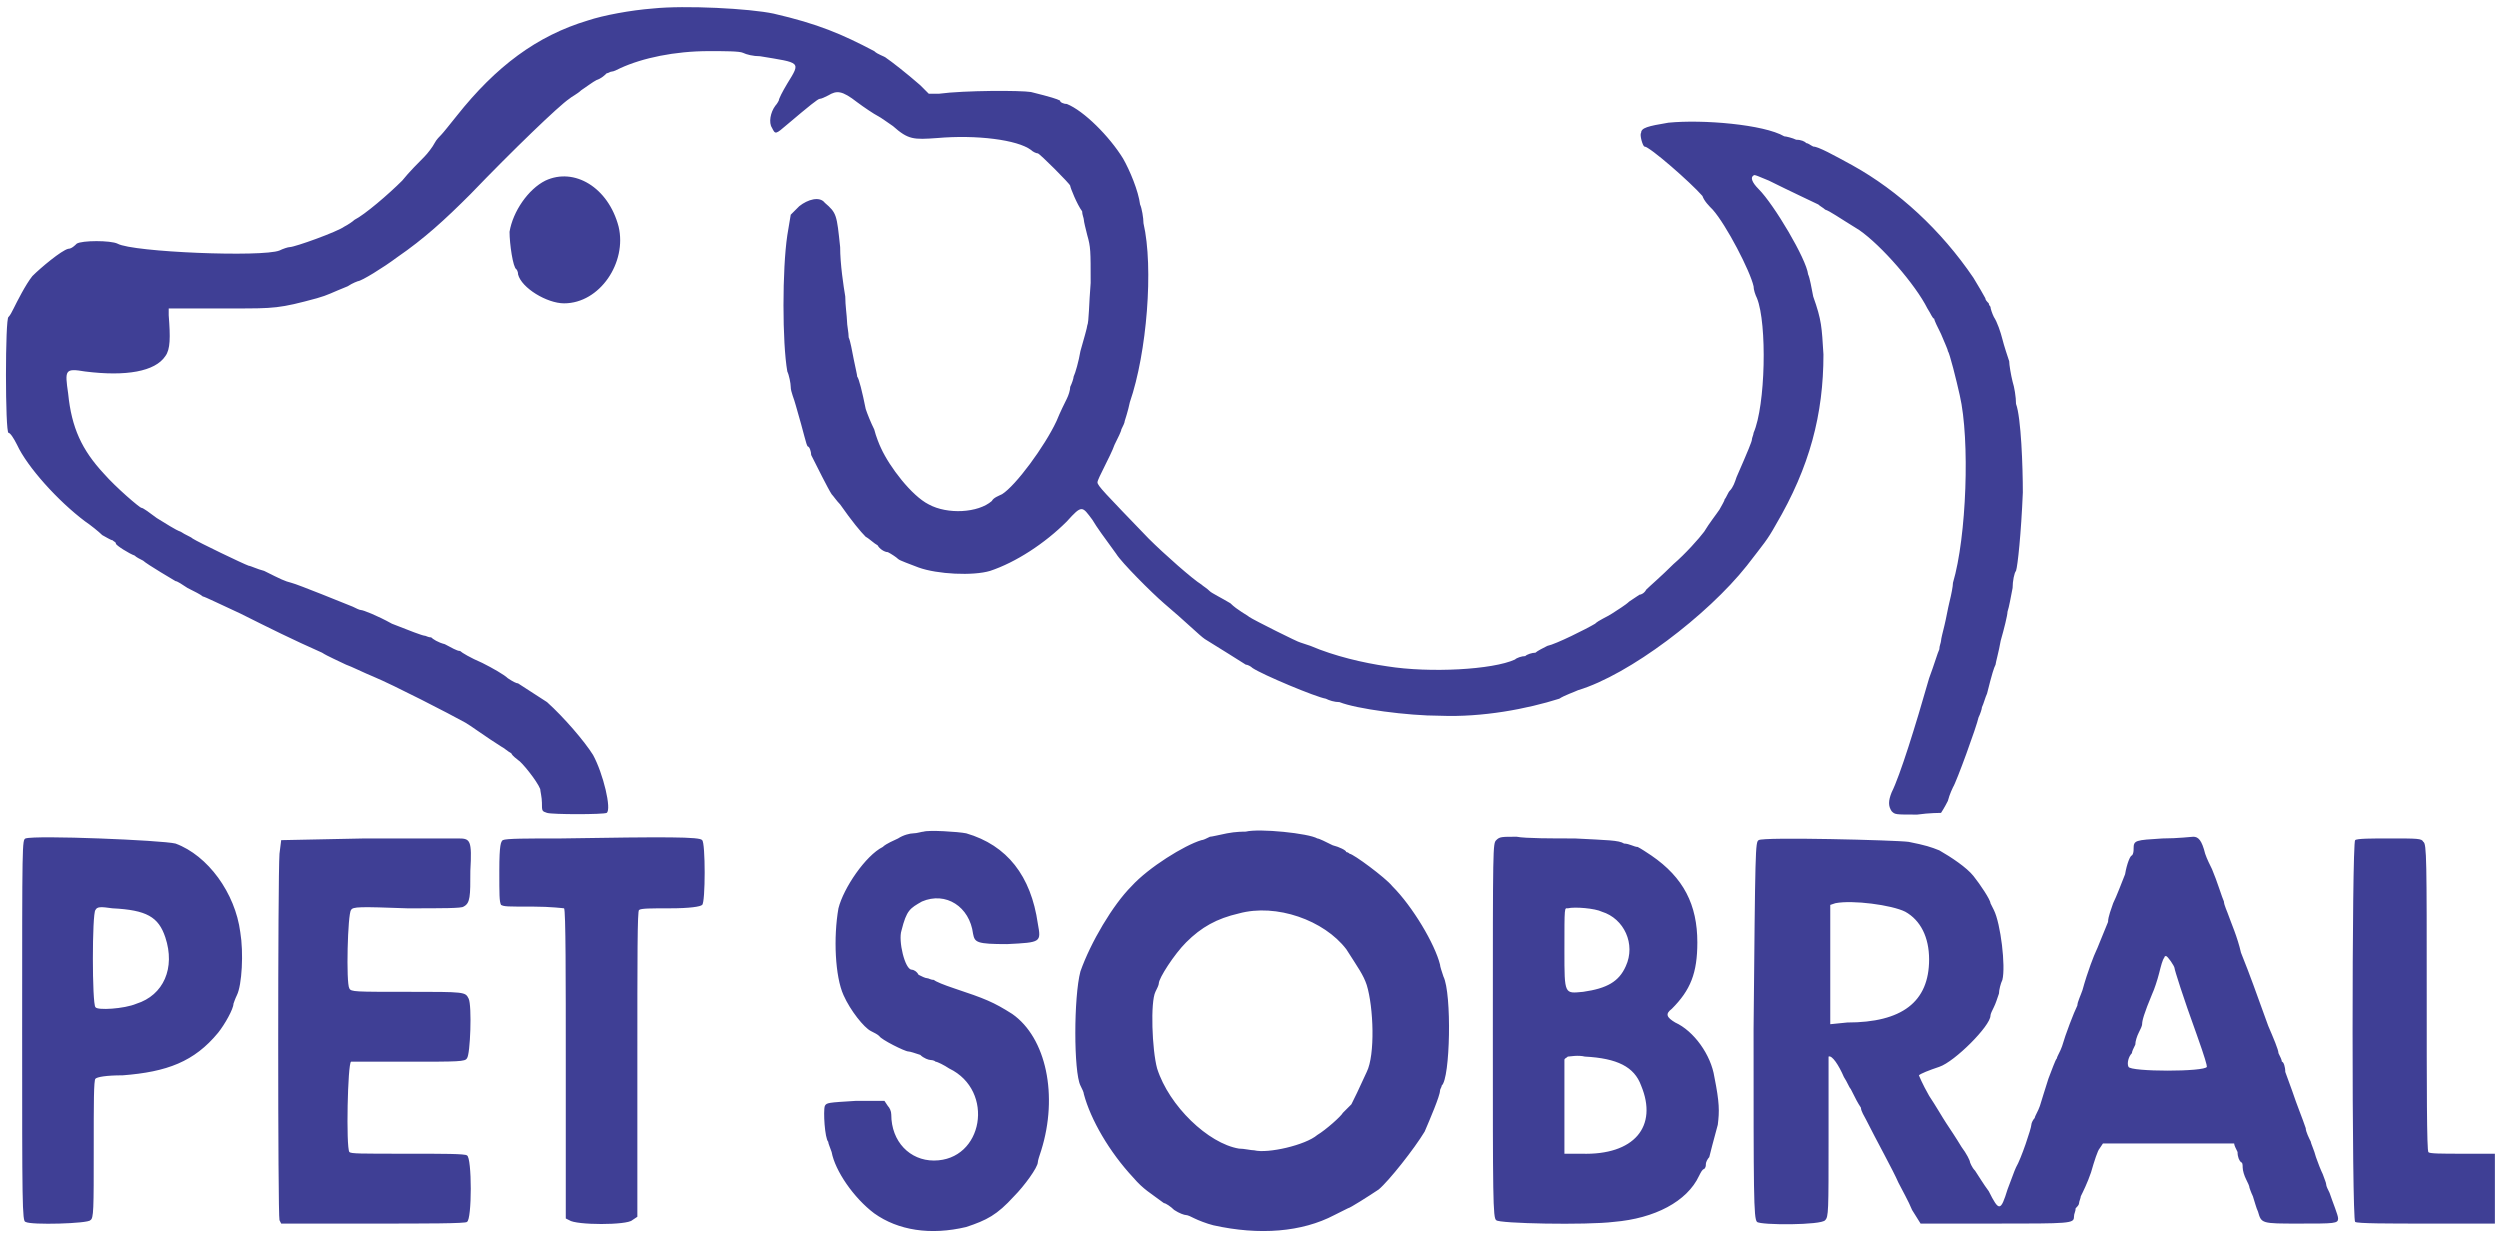
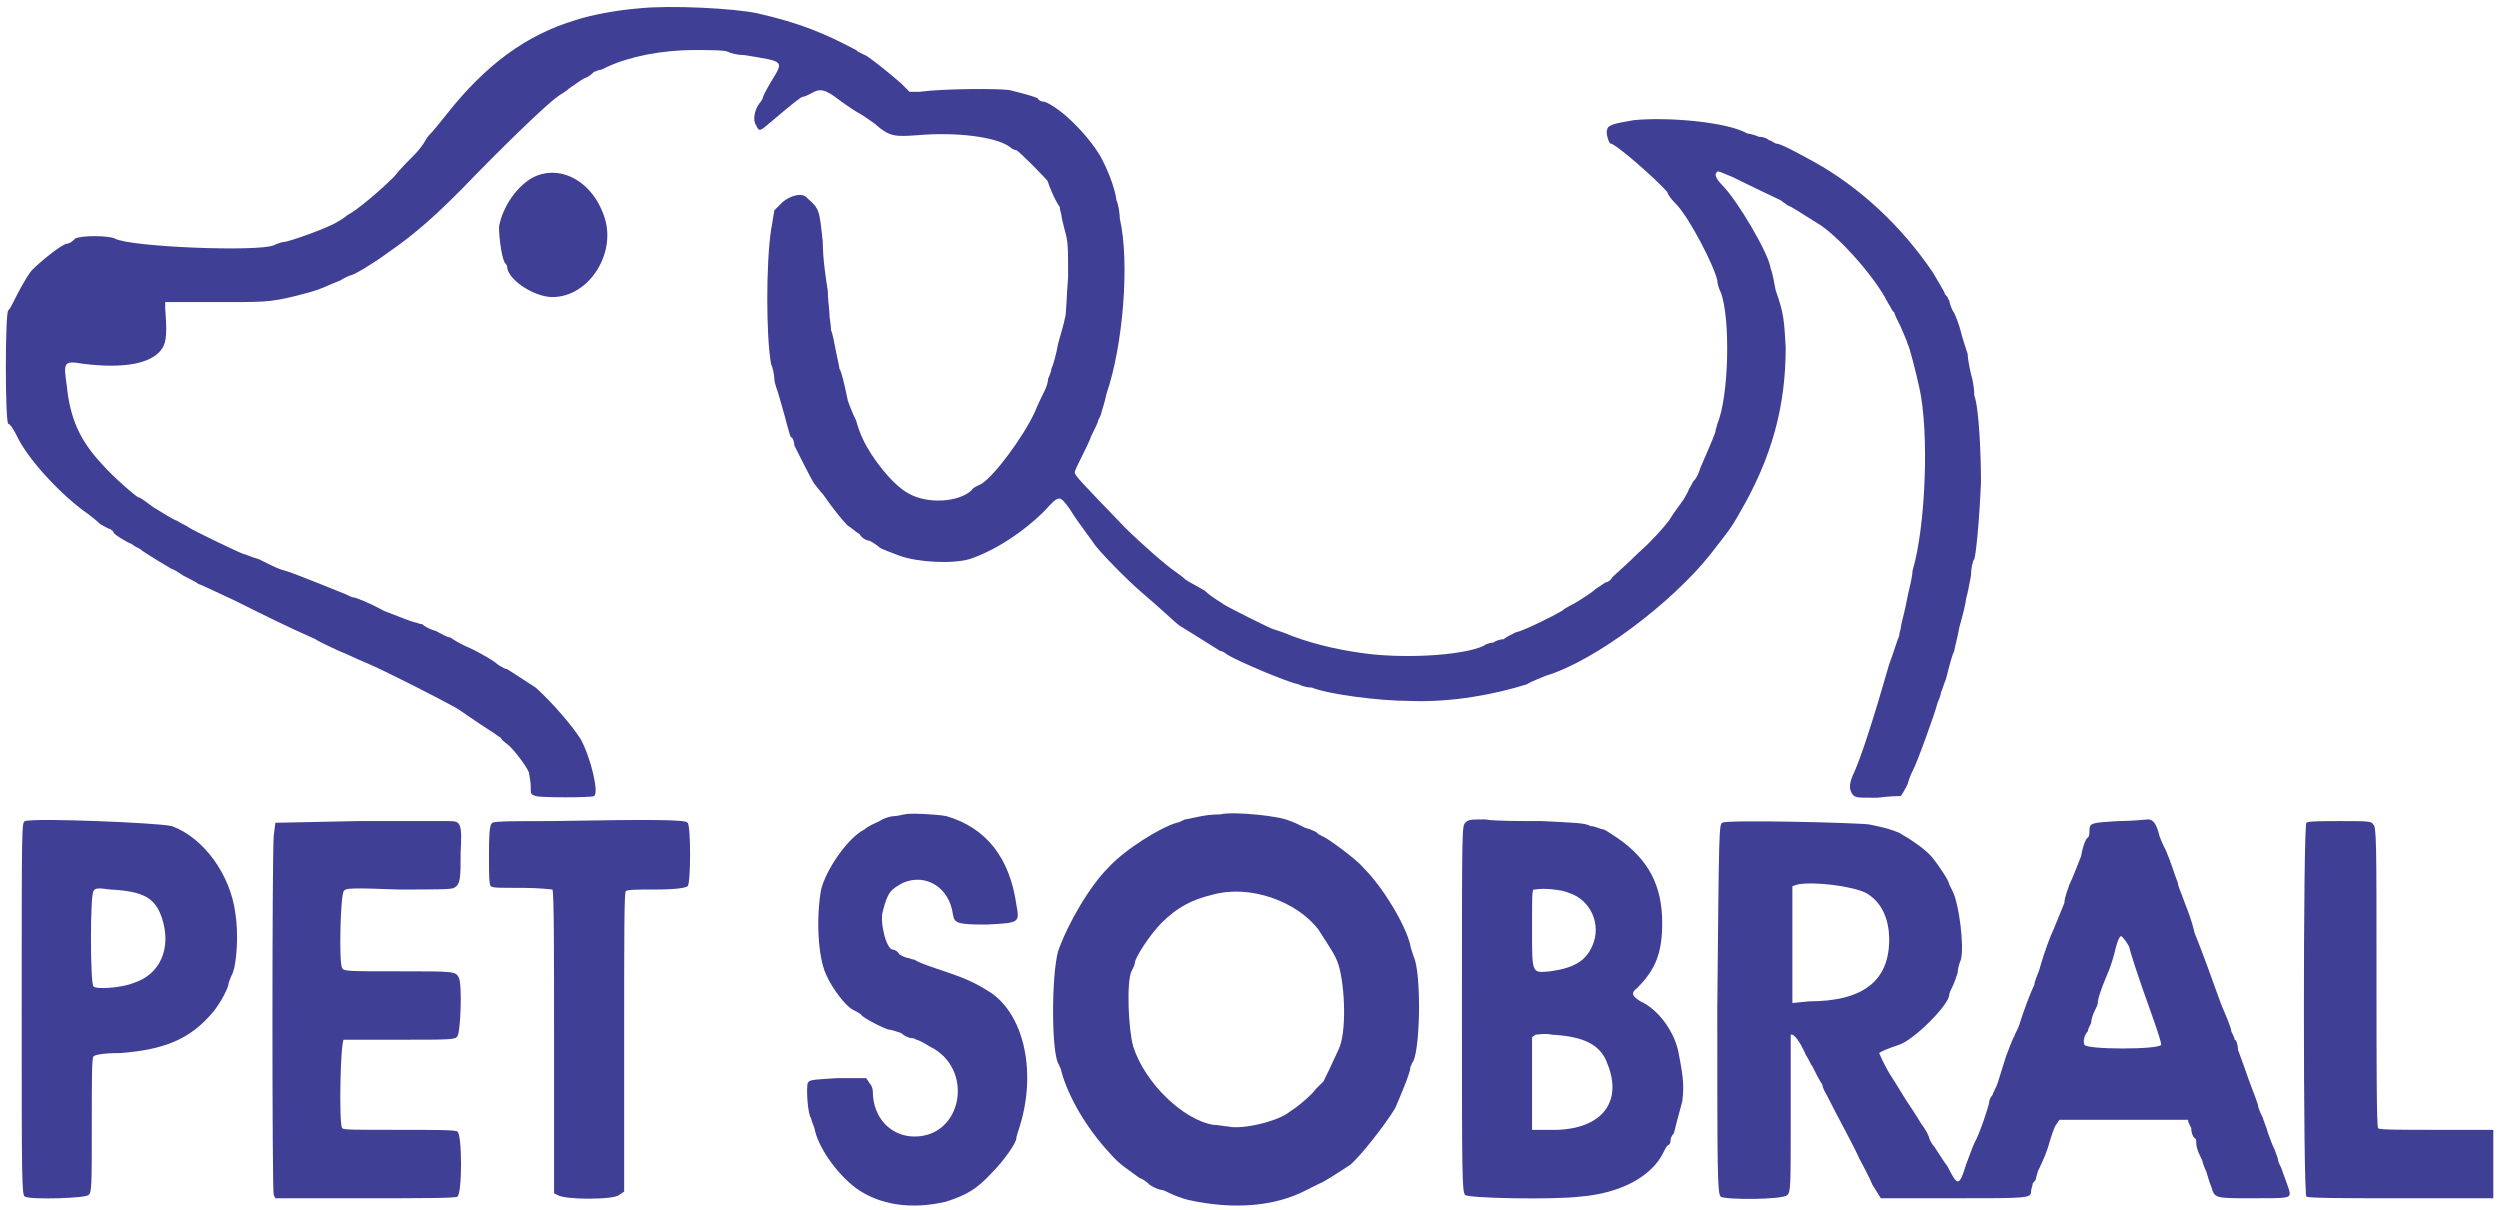
- <svg xmlns="http://www.w3.org/2000/svg" viewBox="-4 259 1467 725" role="img" aria-label="Pet Sobral">
-   <path fill="#3f3f95" fill-rule="evenodd" d="M 379 264 C 366 265, 350 268, 341 271 C 311 280, 287 298, 264 327 C 260 332, 256 337, 255 338 C 254 339, 252 341, 251 343 C 250 345, 247 349, 245 351 C 242 354, 236 360, 232 365 C 224 373, 210 385, 204 388 C 203 389, 200 391, 198 392 C 194 395, 169 404, 166 404 C 165 404, 162 405, 160 406 C 150 410, 74 407, 65 402 C 61 400, 44 400, 41 402 C 40 403, 38 405, 36 405 C 32 406, 20 416, 15 421 C 11 426, 6 436, 4 440 C 3 442, 2 444, 1 445 C -1 445, -1 513, 1 513 C 2 513, 4 516, 6 520 C 12 533, 30 553, 46 565 C 49 567, 54 571, 56 573 C 58 574, 61 576, 62 576 C 63 577, 64 577, 64 578 C 64 579, 72 584, 75 585 C 76 586, 78 587, 80 588 C 82 590, 99 600, 99 600 C 100 600, 103 602, 106 604 C 110 606, 114 608, 115 609 C 116 609, 126 614, 137 619 C 155 628, 167 634, 185 642 C 188 644, 195 647, 199 649 C 202 650, 210 654, 215 656 C 227 661, 260 678, 269 683 C 271 684, 282 692, 290 697 C 292 698, 294 700, 296 701 C 297 703, 299 704, 300 705 C 302 706, 311 717, 313 722 C 313 723, 314 727, 314 730 C 314 735, 314 735, 317 736 C 320 737, 350 737, 352 736 C 355 734, 350 713, 344 702 C 339 694, 327 680, 317 671 C 314 669, 300 660, 300 660 C 299 660, 297 659, 294 657 C 292 655, 285 651, 279 648 C 272 645, 267 642, 266 641 C 264 641, 261 639, 257 637 C 253 636, 250 634, 249 633 C 247 633, 246 632, 245 632 C 244 632, 236 629, 226 625 C 217 620, 209 617, 208 617 C 207 617, 205 616, 203 615 C 198 613, 171 602, 167 601 C 163 600, 161 599, 151 594 C 147 593, 143 591, 142 591 C 139 590, 112 577, 109 575 C 108 574, 105 573, 102 571 C 99 570, 93 566, 88 563 C 84 560, 80 557, 79 557 C 78 557, 64 545, 57 537 C 44 523, 38 510, 36 490 C 34 476, 34 475, 46 477 C 70 480, 87 477, 93 468 C 96 464, 96 457, 95 444 L 95 440 103 440 C 107 440, 121 440, 133 440 C 157 440, 160 440, 182 434 C 189 432, 190 431, 200 427 C 203 425, 206 424, 206 424 C 208 424, 221 416, 229 410 C 245 399, 257 388, 272 373 C 297 347, 324 321, 330 317 C 331 316, 335 314, 337 312 C 340 310, 344 307, 346 306 C 349 305, 351 303, 352 302 C 353 302, 354 301, 355 301 C 356 301, 358 300, 360 299 C 373 293, 392 289, 412 289 C 421 289, 430 289, 432 290 C 434 291, 438 292, 442 292 C 466 296, 466 295, 458 308 C 455 313, 453 317, 453 318 C 453 318, 452 320, 451 321 C 448 325, 447 331, 449 334 C 451 338, 451 338, 458 332 C 471 321, 476 317, 477 317 C 478 317, 480 316, 482 315 C 487 312, 490 312, 499 319 C 503 322, 509 326, 511 327 C 513 328, 517 331, 520 333 C 529 341, 532 341, 546 340 C 569 338, 593 341, 601 347 C 602 348, 604 349, 605 349 C 606 349, 624 367, 624 368 C 624 369, 628 379, 631 383 C 631 385, 632 387, 632 388 C 632 389, 633 393, 634 397 C 636 404, 636 406, 636 425 C 635 437, 635 448, 634 450 C 634 451, 632 458, 630 465 C 629 471, 627 478, 626 480 C 626 481, 625 484, 624 486 C 624 488, 623 491, 622 493 C 621 495, 618 501, 616 506 C 609 521, 592 544, 584 549 C 582 550, 579 551, 578 553 C 570 560, 552 561, 541 555 C 531 550, 518 533, 513 522 C 512 520, 510 515, 509 511 C 507 507, 505 502, 504 499 C 502 489, 500 481, 499 480 C 499 479, 498 475, 497 470 C 496 465, 495 459, 494 457 C 494 454, 493 450, 493 447 C 493 445, 492 438, 492 433 C 491 427, 489 414, 489 404 C 487 385, 487 384, 480 378 C 477 374, 470 376, 465 380 L 460 385 458 397 C 455 417, 455 460, 458 477 C 459 479, 460 484, 460 486 C 460 489, 462 493, 463 497 C 468 514, 469 520, 470 521 C 471 521, 472 524, 472 526 C 475 532, 482 546, 484 549 C 485 550, 487 553, 489 555 C 496 565, 501 571, 504 574 C 506 575, 509 578, 511 579 C 512 581, 515 583, 517 583 C 519 584, 522 586, 523 587 C 524 588, 530 590, 535 592 C 546 596, 567 597, 577 594 C 592 589, 609 578, 622 565 C 631 555, 631 556, 637 564 C 640 569, 643 573, 651 584 C 654 589, 672 607, 679 613 C 692 624, 700 632, 703 634 C 711 639, 724 647, 727 649 C 728 649, 730 650, 731 651 C 737 655, 768 668, 774 669 C 776 670, 779 671, 782 671 C 792 675, 822 679, 841 679 C 866 680, 892 675, 911 669 C 914 667, 920 665, 922 664 C 952 655, 998 620, 1021 591 C 1031 578, 1033 576, 1038 567 C 1058 533, 1066 502, 1066 467 C 1065 451, 1065 447, 1060 433 C 1059 428, 1058 422, 1057 420 C 1056 411, 1037 379, 1028 370 C 1024 366, 1023 363, 1025 362 C 1025 361, 1029 363, 1034 365 C 1046 371, 1061 378, 1063 379 C 1064 380, 1066 381, 1067 382 C 1070 383, 1074 386, 1087 394 C 1100 403, 1120 426, 1127 440 C 1129 443, 1130 446, 1131 446 C 1131 447, 1133 451, 1135 455 C 1137 460, 1139 464, 1139 465 C 1140 466, 1144 482, 1146 491 C 1152 517, 1150 574, 1142 601 C 1142 603, 1141 608, 1140 612 C 1139 616, 1138 622, 1137 626 C 1136 630, 1135 634, 1135 635 C 1135 636, 1134 638, 1134 640 C 1133 642, 1131 649, 1128 657 C 1120 685, 1111 714, 1106 724 C 1104 729, 1104 732, 1106 735 C 1108 737, 1108 737, 1121 737 C 1128 736, 1135 736, 1135 736 C 1135 736, 1137 733, 1139 729 C 1140 725, 1142 721, 1142 721 C 1144 718, 1156 685, 1157 680 C 1158 678, 1159 675, 1159 674 C 1160 672, 1161 668, 1162 666 C 1165 654, 1166 651, 1167 649 C 1167 648, 1169 641, 1170 635 C 1172 628, 1174 620, 1174 618 C 1175 615, 1176 609, 1177 604 C 1177 600, 1178 595, 1179 594 C 1180 591, 1182 572, 1183 548 C 1183 533, 1182 504, 1179 496 C 1179 492, 1178 486, 1177 483 C 1176 479, 1175 473, 1175 471 C 1174 468, 1172 462, 1171 458 C 1170 454, 1168 448, 1166 445 C 1165 443, 1164 440, 1164 439 C 1164 439, 1163 438, 1163 437 C 1162 436, 1161 435, 1161 434 C 1160 432, 1157 427, 1154 422 C 1135 394, 1110 371, 1083 356 C 1072 350, 1063 345, 1060 345 C 1058 344, 1057 343, 1056 343 C 1055 342, 1053 341, 1050 341 C 1048 340, 1044 339, 1043 339 C 1031 332, 995 329, 975 331 C 963 333, 959 334, 959 337 C 958 338, 960 345, 961 345 C 964 345, 988 366, 995 374 C 996 377, 999 380, 1001 382 C 1009 391, 1023 418, 1025 427 C 1025 429, 1026 432, 1027 434 C 1033 449, 1032 497, 1025 513 C 1025 514, 1024 516, 1024 517 C 1024 518, 1022 523, 1015 539 C 1014 542, 1013 545, 1011 547 C 1010 548, 1009 551, 1008 552 C 1008 553, 1006 556, 1005 558 C 1003 561, 999 566, 996 571 C 993 575, 985 584, 978 590 C 971 597, 964 603, 962 605 C 961 607, 959 608, 958 608 C 958 608, 955 610, 952 612 C 950 614, 945 617, 942 619 C 939 621, 934 623, 932 625 C 927 628, 909 637, 904 638 C 902 639, 898 641, 897 642 C 895 642, 892 643, 891 644 C 889 644, 886 645, 885 646 C 872 652, 835 654, 810 650 C 796 648, 779 644, 765 638 C 762 637, 759 636, 759 636 C 758 636, 732 623, 729 621 C 728 620, 722 617, 718 613 C 713 610, 707 607, 706 606 C 704 604, 702 603, 701 602 C 696 599, 679 584, 670 575 C 644 548, 640 544, 640 542 C 640 541, 642 537, 644 533 C 646 529, 649 523, 650 520 C 652 516, 654 512, 654 511 C 655 509, 656 507, 656 506 C 656 506, 658 500, 659 495 C 669 466, 673 416, 667 390 C 667 387, 666 381, 665 379 C 664 371, 659 359, 655 352 C 647 339, 632 324, 622 320 C 620 320, 618 319, 618 318 C 616 317, 613 316, 601 313 C 595 312, 562 312, 547 314 L 541 314 536 309 C 528 302, 519 295, 516 293 C 515 292, 511 291, 509 289 C 490 279, 476 273, 450 267 C 436 264, 398 262, 379 264 M 316 365 C 306 370, 297 383, 295 395 C 295 402, 297 416, 299 417 C 299 417, 300 418, 300 420 C 302 428, 317 437, 327 437 C 348 437, 364 413, 359 392 C 353 369, 333 357, 316 365 M 538 747 C 537 747, 534 748, 532 748 C 530 748, 526 749, 523 751 C 521 752, 516 754, 514 756 C 504 761, 491 780, 488 792 C 485 809, 486 832, 491 843 C 495 852, 503 862, 507 864 C 509 865, 511 866, 512 867 C 513 869, 527 876, 529 876 C 530 876, 533 877, 536 878 C 538 880, 541 881, 542 881 C 542 881, 544 881, 545 882 C 546 882, 550 884, 553 886 C 580 899, 573 940, 544 940 C 530 940, 519 929, 519 913 C 519 911, 518 909, 517 908 L 515 905 498 905 C 482 906, 481 906, 480 908 C 479 911, 480 927, 482 929 C 482 930, 483 932, 484 935 C 486 946, 497 962, 509 971 C 523 981, 542 984, 563 979 C 575 975, 581 972, 591 961 C 597 955, 605 944, 605 941 C 605 940, 606 937, 607 934 C 617 902, 610 868, 590 854 C 579 847, 574 845, 556 839 C 550 837, 545 835, 544 834 C 542 834, 541 833, 540 833 C 539 833, 537 832, 535 831 C 534 829, 532 828, 531 828 C 527 828, 523 811, 525 805 C 528 793, 530 792, 537 788 C 551 782, 565 791, 567 807 C 568 812, 569 813, 587 813 C 607 812, 607 812, 605 801 C 601 773, 587 755, 563 748 C 558 747, 541 746, 538 747 M 727 747 C 726 747, 721 747, 716 748 C 711 749, 707 750, 706 750 C 704 751, 702 752, 701 752 C 691 755, 670 768, 660 779 C 649 790, 636 812, 630 829 C 626 844, 626 888, 630 896 C 631 898, 632 900, 632 901 C 636 916, 647 935, 661 950 C 667 957, 671 959, 679 965 C 680 965, 683 967, 685 969 C 688 971, 691 972, 692 972 C 693 972, 695 973, 697 974 C 699 975, 704 977, 708 978 C 735 984, 760 982, 779 972 C 783 970, 787 968, 787 968 C 788 968, 799 961, 805 957 C 811 952, 826 933, 832 923 C 835 916, 841 902, 841 899 C 841 898, 842 897, 842 896 C 847 892, 848 842, 843 832 C 842 829, 841 826, 841 825 C 838 813, 825 791, 813 779 C 809 774, 790 760, 788 760 C 788 760, 787 759, 786 759 C 786 758, 782 756, 778 755 C 774 753, 770 751, 769 751 C 764 748, 735 745, 727 747 M 11 751 C 9 752, 9 752, 9 864 C 9 965, 9 976, 11 976 C 14 978, 48 977, 49 975 C 51 974, 51 969, 51 933 C 51 906, 51 893, 52 892 C 53 891, 58 890, 68 890 C 94 888, 110 882, 124 865 C 128 860, 133 851, 133 848 C 133 848, 134 845, 135 843 C 138 837, 139 818, 137 806 C 134 783, 118 761, 99 754 C 91 752, 17 749, 11 751 M 210 751 L 161 752 160 760 C 159 774, 159 972, 160 975 L 161 977 215 977 C 245 977, 270 977, 270 976 C 273 975, 273 938, 270 937 C 269 936, 256 936, 235 936 C 207 936, 202 936, 201 935 C 199 932, 200 883, 202 882 C 202 882, 218 882, 236 882 C 265 882, 269 882, 270 880 C 272 878, 273 849, 271 845 C 269 841, 269 841, 235 841 C 204 841, 202 841, 201 839 C 199 836, 200 795, 202 793 C 203 791, 207 791, 235 792 C 256 792, 267 792, 268 791 C 272 789, 272 785, 272 770 C 273 752, 272 751, 265 751 C 263 751, 261 751, 260 751 C 259 751, 236 751, 210 751 M 325 751 C 305 751, 293 751, 291 752 C 290 753, 289 754, 289 770 C 289 784, 289 788, 290 790 C 292 791, 293 791, 309 791 C 319 791, 327 792, 327 792 C 328 793, 328 834, 328 883 L 328 974 330 975 C 334 978, 364 978, 367 975 L 370 973 370 883 C 370 820, 370 793, 371 793 C 372 792, 378 792, 389 792 C 401 792, 407 791, 408 790 C 410 789, 410 753, 408 752 C 407 750, 387 750, 325 751 M 874 752 C 872 754, 872 755, 872 864 C 872 961, 872 974, 874 975 C 875 977, 927 978, 943 976 C 967 974, 986 964, 993 949 C 994 947, 995 945, 996 945 C 997 944, 997 943, 997 942 C 997 941, 998 939, 999 938 C 1000 934, 1001 930, 1004 919 C 1005 911, 1005 906, 1002 891 C 1000 878, 990 864, 979 859 C 974 856, 973 854, 977 851 C 988 840, 992 830, 992 812 C 992 790, 984 774, 965 761 C 962 759, 959 757, 957 756 C 955 756, 952 754, 949 754 C 946 752, 939 752, 920 751 C 907 751, 891 751, 886 750 C 877 750, 876 750, 874 752 M 1265 751 C 1249 752, 1248 752, 1248 757 C 1248 758, 1248 760, 1247 761 C 1246 761, 1244 766, 1243 772 C 1241 777, 1238 785, 1236 789 C 1235 792, 1233 797, 1233 800 C 1228 812, 1227 815, 1226 817 C 1225 819, 1221 829, 1218 840 C 1217 843, 1215 847, 1215 849 C 1213 853, 1208 866, 1206 873 C 1205 876, 1203 879, 1203 880 C 1202 881, 1200 887, 1198 892 C 1196 898, 1194 905, 1193 908 C 1192 911, 1190 914, 1190 915 C 1189 916, 1188 918, 1188 919 C 1188 921, 1182 939, 1179 944 C 1178 946, 1176 952, 1174 957 C 1170 970, 1169 970, 1163 958 C 1160 954, 1157 949, 1155 946 C 1153 944, 1152 941, 1152 941 C 1152 940, 1150 936, 1147 932 C 1144 927, 1140 921, 1138 918 C 1136 915, 1132 908, 1128 902 C 1124 895, 1122 890, 1122 890 C 1123 889, 1128 887, 1134 885 C 1143 882, 1164 861, 1164 855 C 1164 854, 1165 852, 1166 850 C 1167 848, 1168 845, 1169 842 C 1169 840, 1170 836, 1171 834 C 1173 826, 1170 801, 1166 793 C 1165 791, 1164 789, 1164 789 C 1164 787, 1158 778, 1154 773 C 1150 768, 1141 762, 1134 758 C 1129 756, 1126 755, 1116 753 C 1109 752, 1030 750, 1028 752 C 1026 753, 1026 757, 1025 863 C 1025 959, 1025 974, 1027 976 C 1029 978, 1065 978, 1067 975 C 1069 973, 1069 970, 1069 927 C 1069 901, 1069 880, 1069 879 C 1071 878, 1075 884, 1078 891 C 1080 894, 1081 897, 1082 898 C 1085 904, 1086 906, 1088 909 C 1088 911, 1090 914, 1091 916 C 1097 928, 1107 946, 1110 953 C 1112 957, 1116 964, 1118 969 L 1123 977 1166 977 C 1211 977, 1213 977, 1213 973 C 1213 971, 1214 970, 1214 968 C 1215 967, 1216 966, 1216 965 C 1216 964, 1217 962, 1217 961 C 1218 959, 1221 953, 1223 947 C 1225 940, 1227 934, 1228 933 L 1230 930 1268 930 C 1289 930, 1306 930, 1307 930 C 1307 931, 1308 933, 1309 935 C 1309 938, 1310 940, 1311 941 C 1312 941, 1312 943, 1312 944 C 1312 946, 1313 949, 1314 951 C 1315 953, 1316 955, 1316 956 C 1316 956, 1317 959, 1318 961 C 1319 964, 1320 968, 1321 970 C 1323 977, 1323 977, 1345 977 C 1366 977, 1368 977, 1368 974 C 1368 972, 1365 965, 1363 959 C 1362 957, 1361 955, 1361 954 C 1361 953, 1360 951, 1359 948 C 1358 946, 1356 941, 1355 938 C 1354 934, 1352 930, 1352 929 C 1351 927, 1349 923, 1349 921 C 1347 915, 1344 908, 1341 899 C 1340 896, 1338 891, 1337 888 C 1337 885, 1336 882, 1335 882 C 1335 881, 1334 879, 1333 877 C 1333 875, 1330 868, 1327 861 C 1319 839, 1317 833, 1311 818 C 1309 809, 1305 800, 1304 797 C 1303 794, 1301 790, 1301 788 C 1300 786, 1297 776, 1294 769 C 1293 767, 1291 763, 1290 760 C 1288 752, 1286 750, 1283 750 C 1282 750, 1274 751, 1265 751 M 1378 752 C 1376 753, 1376 975, 1378 976 C 1379 977, 1398 977, 1420 977 L 1460 977 1460 957 L 1460 936 1441 936 C 1429 936, 1421 936, 1421 935 C 1420 935, 1420 894, 1420 844 C 1420 764, 1420 754, 1418 753 C 1417 751, 1415 751, 1398 751 C 1388 751, 1379 751, 1378 752 M 1073 789 L 1070 790 1070 825 L 1070 860 1080 859 C 1112 859, 1128 847, 1128 822 C 1128 809, 1123 799, 1114 794 C 1106 790, 1083 787, 1073 789 M 52 793 C 50 795, 50 848, 52 850 C 53 852, 69 851, 76 848 C 92 843, 99 827, 93 809 C 89 797, 82 793, 62 792 C 55 791, 53 791, 52 793 M 916 792 C 914 792, 914 790, 914 817 C 914 843, 914 842, 925 841 C 939 839, 946 835, 950 826 C 956 813, 949 798, 936 794 C 932 792, 920 791, 916 792 M 723 795 C 710 798, 701 803, 692 812 C 685 819, 676 833, 676 836 C 676 837, 675 839, 674 841 C 671 847, 672 875, 675 886 C 682 908, 705 930, 723 933 C 726 933, 730 934, 732 934 C 740 936, 762 931, 769 925 C 774 922, 783 914, 784 912 C 785 911, 787 909, 789 907 C 791 903, 793 899, 798 888 C 803 878, 802 850, 798 837 C 796 831, 793 827, 786 816 C 773 799, 745 789, 723 795 M 1266 821 C 1265 822, 1264 826, 1263 830 C 1262 834, 1260 840, 1259 842 C 1254 854, 1253 858, 1253 860 C 1253 861, 1252 863, 1251 865 C 1250 867, 1249 870, 1249 872 C 1248 874, 1247 876, 1247 877 C 1245 879, 1244 883, 1245 885 C 1246 888, 1290 888, 1291 885 C 1291 884, 1290 880, 1285 866 C 1277 844, 1272 828, 1272 827 C 1272 826, 1268 820, 1267 820 C 1266 820, 1266 821, 1266 821 M 916 879 C 915 880, 914 880, 914 881 C 914 881, 914 894, 914 909 L 914 936 924 936 C 955 937, 969 920, 959 896 C 955 885, 945 880, 926 879 C 922 878, 917 879, 916 879" />
+ <svg xmlns="http://www.w3.org/2000/svg" viewBox="-4 259 1498 725" role="img" aria-label="Pet Sobral">
+   <path fill="#3f3f95" fill-rule="evenodd" d="M 379 264 C 366 265, 350 268, 341 271 C 311 280, 287 298, 264 327 C 260 332, 256 337, 255 338 C 254 339, 252 341, 251 343 C 250 345, 247 349, 245 351 C 242 354, 236 360, 232 365 C 224 373, 210 385, 204 388 C 203 389, 200 391, 198 392 C 194 395, 169 404, 166 404 C 165 404, 162 405, 160 406 C 150 410, 74 407, 65 402 C 61 400, 44 400, 41 402 C 40 403, 38 405, 36 405 C 32 406, 20 416, 15 421 C 11 426, 6 436, 4 440 C 3 442, 2 444, 1 445 C -1 445, -1 513, 1 513 C 2 513, 4 516, 6 520 C 12 533, 30 553, 46 565 C 49 567, 54 571, 56 573 C 58 574, 61 576, 62 576 C 63 577, 64 577, 64 578 C 64 579, 72 584, 75 585 C 76 586, 78 587, 80 588 C 82 590, 99 600, 99 600 C 100 600, 103 602, 106 604 C 110 606, 114 608, 115 609 C 116 609, 126 614, 137 619 C 155 628, 167 634, 185 642 C 188 644, 195 647, 199 649 C 202 650, 210 654, 215 656 C 227 661, 260 678, 269 683 C 271 684, 282 692, 290 697 C 292 698, 294 700, 296 701 C 297 703, 299 704, 300 705 C 302 706, 311 717, 313 722 C 313 723, 314 727, 314 730 C 314 735, 314 735, 317 736 C 320 737, 350 737, 352 736 C 355 734, 350 713, 344 702 C 339 694, 327 680, 317 671 C 314 669, 300 660, 300 660 C 299 660, 297 659, 294 657 C 292 655, 285 651, 279 648 C 272 645, 267 642, 266 641 C 264 641, 261 639, 257 637 C 253 636, 250 634, 249 633 C 247 633, 246 632, 245 632 C 244 632, 236 629, 226 625 C 217 620, 209 617, 208 617 C 207 617, 205 616, 203 615 C 198 613, 171 602, 167 601 C 163 600, 161 599, 151 594 C 147 593, 143 591, 142 591 C 139 590, 112 577, 109 575 C 108 574, 105 573, 102 571 C 99 570, 93 566, 88 563 C 84 560, 80 557, 79 557 C 78 557, 64 545, 57 537 C 44 523, 38 510, 36 490 C 34 476, 34 475, 46 477 C 70 480, 87 477, 93 468 C 96 464, 96 457, 95 444 L 95 440 103 440 C 107 440, 121 440, 133 440 C 157 440, 160 440, 182 434 C 189 432, 190 431, 200 427 C 203 425, 206 424, 206 424 C 208 424, 221 416, 229 410 C 245 399, 257 388, 272 373 C 297 347, 324 321, 330 317 C 331 316, 335 314, 337 312 C 340 310, 344 307, 346 306 C 349 305, 351 303, 352 302 C 353 302, 354 301, 355 301 C 356 301, 358 300, 360 299 C 373 293, 392 289, 412 289 C 421 289, 430 289, 432 290 C 434 291, 438 292, 442 292 C 466 296, 466 295, 458 308 C 455 313, 453 317, 453 318 C 453 318, 452 320, 451 321 C 448 325, 447 331, 449 334 C 451 338, 451 338, 458 332 C 471 321, 476 317, 477 317 C 478 317, 480 316, 482 315 C 487 312, 490 312, 499 319 C 503 322, 509 326, 511 327 C 513 328, 517 331, 520 333 C 529 341, 532 341, 546 340 C 569 338, 593 341, 601 347 C 602 348, 604 349, 605 349 C 606 349, 624 367, 624 368 C 624 369, 628 379, 631 383 C 631 385, 632 387, 632 388 C 632 389, 633 393, 634 397 C 636 404, 636 406, 636 425 C 635 437, 635 448, 634 450 C 634 451, 632 458, 630 465 C 629 471, 627 478, 626 480 C 626 481, 625 484, 624 486 C 624 488, 623 491, 622 493 C 621 495, 618 501, 616 506 C 609 521, 592 544, 584 549 C 582 550, 579 551, 578 553 C 570 560, 552 561, 541 555 C 531 550, 518 533, 513 522 C 512 520, 510 515, 509 511 C 507 507, 505 502, 504 499 C 502 489, 500 481, 499 480 C 499 479, 498 475, 497 470 C 496 465, 495 459, 494 457 C 494 454, 493 450, 493 447 C 493 445, 492 438, 492 433 C 491 427, 489 414, 489 404 C 487 385, 487 384, 480 378 C 477 374, 470 376, 465 380 L 460 385 458 397 C 455 417, 455 460, 458 477 C 459 479, 460 484, 460 486 C 460 489, 462 493, 463 497 C 468 514, 469 520, 470 521 C 471 521, 472 524, 472 526 C 475 532, 482 546, 484 549 C 485 550, 487 553, 489 555 C 496 565, 501 571, 504 574 C 506 575, 509 578, 511 579 C 512 581, 515 583, 517 583 C 519 584, 522 586, 523 587 C 524 588, 530 590, 535 592 C 546 596, 567 597, 577 594 C 592 589, 609 578, 622 565 C 631 555, 631 556, 637 564 C 640 569, 643 573, 651 584 C 654 589, 672 607, 679 613 C 692 624, 700 632, 703 634 C 711 639, 724 647, 727 649 C 728 649, 730 650, 731 651 C 737 655, 768 668, 774 669 C 776 670, 779 671, 782 671 C 792 675, 822 679, 841 679 C 866 680, 892 675, 911 669 C 914 667, 920 665, 922 664 C 952 655, 998 620, 1021 591 C 1031 578, 1033 576, 1038 567 C 1058 533, 1066 502, 1066 467 C 1065 451, 1065 447, 1060 433 C 1059 428, 1058 422, 1057 420 C 1056 411, 1037 379, 1028 370 C 1024 366, 1023 363, 1025 362 C 1025 361, 1029 363, 1034 365 C 1046 371, 1061 378, 1063 379 C 1064 380, 1066 381, 1067 382 C 1070 383, 1074 386, 1087 394 C 1100 403, 1120 426, 1127 440 C 1129 443, 1130 446, 1131 446 C 1131 447, 1133 451, 1135 455 C 1137 460, 1139 464, 1139 465 C 1140 466, 1144 482, 1146 491 C 1152 517, 1150 574, 1142 601 C 1142 603, 1141 608, 1140 612 C 1139 616, 1138 622, 1137 626 C 1136 630, 1135 634, 1135 635 C 1135 636, 1134 638, 1134 640 C 1133 642, 1131 649, 1128 657 C 1120 685, 1111 714, 1106 724 C 1104 729, 1104 732, 1106 735 C 1108 737, 1108 737, 1121 737 C 1128 736, 1135 736, 1135 736 C 1135 736, 1137 733, 1139 729 C 1140 725, 1142 721, 1142 721 C 1144 718, 1156 685, 1157 680 C 1158 678, 1159 675, 1159 674 C 1160 672, 1161 668, 1162 666 C 1165 654, 1166 651, 1167 649 C 1167 648, 1169 641, 1170 635 C 1172 628, 1174 620, 1174 618 C 1175 615, 1176 609, 1177 604 C 1177 600, 1178 595, 1179 594 C 1180 591, 1182 572, 1183 548 C 1183 533, 1182 504, 1179 496 C 1179 492, 1178 486, 1177 483 C 1176 479, 1175 473, 1175 471 C 1174 468, 1172 462, 1171 458 C 1170 454, 1168 448, 1166 445 C 1165 443, 1164 440, 1164 439 C 1164 439, 1163 438, 1163 437 C 1162 436, 1161 435, 1161 434 C 1160 432, 1157 427, 1154 422 C 1135 394, 1110 371, 1083 356 C 1072 350, 1063 345, 1060 345 C 1058 344, 1057 343, 1056 343 C 1055 342, 1053 341, 1050 341 C 1048 340, 1044 339, 1043 339 C 1031 332, 995 329, 975 331 C 963 333, 959 334, 959 337 C 958 338, 960 345, 961 345 C 964 345, 988 366, 995 374 C 996 377, 999 380, 1001 382 C 1009 391, 1023 418, 1025 427 C 1025 429, 1026 432, 1027 434 C 1033 449, 1032 497, 1025 513 C 1025 514, 1024 516, 1024 517 C 1024 518, 1022 523, 1015 539 C 1014 542, 1013 545, 1011 547 C 1010 548, 1009 551, 1008 552 C 1008 553, 1006 556, 1005 558 C 1003 561, 999 566, 996 571 C 993 575, 985 584, 978 590 C 971 597, 964 603, 962 605 C 961 607, 959 608, 958 608 C 958 608, 955 610, 952 612 C 950 614, 945 617, 942 619 C 939 621, 934 623, 932 625 C 927 628, 909 637, 904 638 C 902 639, 898 641, 897 642 C 895 642, 892 643, 891 644 C 889 644, 886 645, 885 646 C 872 652, 835 654, 810 650 C 796 648, 779 644, 765 638 C 762 637, 759 636, 759 636 C 758 636, 732 623, 729 621 C 728 620, 722 617, 718 613 C 713 610, 707 607, 706 606 C 704 604, 702 603, 701 602 C 696 599, 679 584, 670 575 C 644 548, 640 544, 640 542 C 640 541, 642 537, 644 533 C 646 529, 649 523, 650 520 C 652 516, 654 512, 654 511 C 655 509, 656 507, 656 506 C 656 506, 658 500, 659 495 C 669 466, 673 416, 667 390 C 667 387, 666 381, 665 379 C 664 371, 659 359, 655 352 C 647 339, 632 324, 622 320 C 620 320, 618 319, 618 318 C 616 317, 613 316, 601 313 C 595 312, 562 312, 547 314 L 541 314 536 309 C 528 302, 519 295, 516 293 C 515 292, 511 291, 509 289 C 490 279, 476 273, 450 267 C 436 264, 398 262, 379 264 M 316 365 C 306 370, 297 383, 295 395 C 295 402, 297 416, 299 417 C 299 417, 300 418, 300 420 C 302 428, 317 437, 327 437 C 348 437, 364 413, 359 392 C 353 369, 333 357, 316 365 M 538 747 C 537 747, 534 748, 532 748 C 530 748, 526 749, 523 751 C 521 752, 516 754, 514 756 C 504 761, 491 780, 488 792 C 485 809, 486 832, 491 843 C 495 852, 503 862, 507 864 C 509 865, 511 866, 512 867 C 513 869, 527 876, 529 876 C 530 876, 533 877, 536 878 C 538 880, 541 881, 542 881 C 542 881, 544 881, 545 882 C 546 882, 550 884, 553 886 C 580 899, 573 940, 544 940 C 530 940, 519 929, 519 913 C 519 911, 518 909, 517 908 L 515 905 498 905 C 482 906, 481 906, 480 908 C 479 911, 480 927, 482 929 C 482 930, 483 932, 484 935 C 486 946, 497 962, 509 971 C 523 981, 542 984, 563 979 C 575 975, 581 972, 591 961 C 597 955, 605 944, 605 941 C 605 940, 606 937, 607 934 C 617 902, 610 868, 590 854 C 579 847, 574 845, 556 839 C 550 837, 545 835, 544 834 C 542 834, 541 833, 540 833 C 539 833, 537 832, 535 831 C 534 829, 532 828, 531 828 C 527 828, 523 811, 525 805 C 528 793, 530 792, 537 788 C 551 782, 565 791, 567 807 C 568 812, 569 813, 587 813 C 607 812, 607 812, 605 801 C 601 773, 587 755, 563 748 C 558 747, 541 746, 538 747 M 727 747 C 726 747, 721 747, 716 748 C 711 749, 707 750, 706 750 C 704 751, 702 752, 701 752 C 691 755, 670 768, 660 779 C 649 790, 636 812, 630 829 C 626 844, 626 888, 630 896 C 631 898, 632 900, 632 901 C 636 916, 647 935, 661 950 C 667 957, 671 959, 679 965 C 680 965, 683 967, 685 969 C 688 971, 691 972, 692 972 C 693 972, 695 973, 697 974 C 699 975, 704 977, 708 978 C 735 984, 760 982, 779 972 C 783 970, 787 968, 787 968 C 788 968, 799 961, 805 957 C 811 952, 826 933, 832 923 C 835 916, 841 902, 841 899 C 841 898, 842 897, 842 896 C 847 892, 848 842, 843 832 C 842 829, 841 826, 841 825 C 838 813, 825 791, 813 779 C 809 774, 790 760, 788 760 C 788 760, 787 759, 786 759 C 786 758, 782 756, 778 755 C 774 753, 770 751, 769 751 C 764 748, 735 745, 727 747 M 11 751 C 9 752, 9 752, 9 864 C 9 965, 9 976, 11 976 C 14 978, 48 977, 49 975 C 51 974, 51 969, 51 933 C 51 906, 51 893, 52 892 C 53 891, 58 890, 68 890 C 94 888, 110 882, 124 865 C 128 860, 133 851, 133 848 C 133 848, 134 845, 135 843 C 138 837, 139 818, 137 806 C 134 783, 118 761, 99 754 C 91 752, 17 749, 11 751 M 210 751 L 161 752 160 760 C 159 774, 159 972, 160 975 L 161 977 215 977 C 245 977, 270 977, 270 976 C 273 975, 273 938, 270 937 C 269 936, 256 936, 235 936 C 207 936, 202 936, 201 935 C 199 932, 200 883, 202 882 C 202 882, 218 882, 236 882 C 265 882, 269 882, 270 880 C 272 878, 273 849, 271 845 C 269 841, 269 841, 235 841 C 204 841, 202 841, 201 839 C 199 836, 200 795, 202 793 C 203 791, 207 791, 235 792 C 256 792, 267 792, 268 791 C 272 789, 272 785, 272 770 C 273 752, 272 751, 265 751 C 263 751, 261 751, 260 751 C 259 751, 236 751, 210 751 M 325 751 C 305 751, 293 751, 291 752 C 290 753, 289 754, 289 770 C 289 784, 289 788, 290 790 C 292 791, 293 791, 309 791 C 319 791, 327 792, 327 792 C 328 793, 328 834, 328 883 L 328 974 330 975 C 334 978, 364 978, 367 975 L 370 973 370 883 C 370 820, 370 793, 371 793 C 372 792, 378 792, 389 792 C 401 792, 407 791, 408 790 C 410 789, 410 753, 408 752 C 407 750, 387 750, 325 751 M 874 752 C 872 754, 872 755, 872 864 C 872 961, 872 974, 874 975 C 875 977, 927 978, 943 976 C 967 974, 986 964, 993 949 C 994 947, 995 945, 996 945 C 997 944, 997 943, 997 942 C 997 941, 998 939, 999 938 C 1000 934, 1001 930, 1004 919 C 1005 911, 1005 906, 1002 891 C 1000 878, 990 864, 979 859 C 974 856, 973 854, 977 851 C 988 840, 992 830, 992 812 C 992 790, 984 774, 965 761 C 962 759, 959 757, 957 756 C 955 756, 952 754, 949 754 C 946 752, 939 752, 920 751 C 907 751, 891 751, 886 750 C 877 750, 876 750, 874 752 M 1265 751 C 1249 752, 1248 752, 1248 757 C 1248 758, 1248 760, 1247 761 C 1246 761, 1244 766, 1243 772 C 1241 777, 1238 785, 1236 789 C 1235 792, 1233 797, 1233 800 C 1228 812, 1227 815, 1226 817 C 1225 819, 1221 829, 1218 840 C 1217 843, 1215 847, 1215 849 C 1213 853, 1208 866, 1206 873 C 1205 876, 1203 879, 1203 880 C 1202 881, 1200 887, 1198 892 C 1196 898, 1194 905, 1193 908 C 1192 911, 1190 914, 1190 915 C 1189 916, 1188 918, 1188 919 C 1188 921, 1182 939, 1179 944 C 1178 946, 1176 952, 1174 957 C 1170 970, 1169 970, 1163 958 C 1160 954, 1157 949, 1155 946 C 1153 944, 1152 941, 1152 941 C 1152 940, 1150 936, 1147 932 C 1144 927, 1140 921, 1138 918 C 1136 915, 1132 908, 1128 902 C 1124 895, 1122 890, 1122 890 C 1123 889, 1128 887, 1134 885 C 1143 882, 1164 861, 1164 855 C 1164 854, 1165 852, 1166 850 C 1167 848, 1168 845, 1169 842 C 1169 840, 1170 836, 1171 834 C 1173 826, 1170 801, 1166 793 C 1165 791, 1164 789, 1164 789 C 1164 787, 1158 778, 1154 773 C 1150 768, 1141 762, 1134 758 C 1129 756, 1126 755, 1116 753 C 1109 752, 1030 750, 1028 752 C 1026 753, 1026 757, 1025 863 C 1025 959, 1025 974, 1027 976 C 1029 978, 1065 978, 1067 975 C 1069 973, 1069 970, 1069 927 C 1069 901, 1069 880, 1069 879 C 1071 878, 1075 884, 1078 891 C 1080 894, 1081 897, 1082 898 C 1085 904, 1086 906, 1088 909 C 1088 911, 1090 914, 1091 916 C 1097 928, 1107 946, 1110 953 C 1112 957, 1116 964, 1118 969 L 1123 977 1166 977 C 1211 977, 1213 977, 1213 973 C 1213 971, 1214 970, 1214 968 C 1215 967, 1216 966, 1216 965 C 1216 964, 1217 962, 1217 961 C 1218 959, 1221 953, 1223 947 C 1225 940, 1227 934, 1228 933 L 1230 930 1268 930 C 1289 930, 1306 930, 1307 930 C 1307 931, 1308 933, 1309 935 C 1309 938, 1310 940, 1311 941 C 1312 941, 1312 943, 1312 944 C 1312 946, 1313 949, 1314 951 C 1315 953, 1316 955, 1316 956 C 1316 956, 1317 959, 1318 961 C 1319 964, 1320 968, 1321 970 C 1323 977, 1323 977, 1345 977 C 1366 977, 1368 977, 1368 974 C 1368 972, 1365 965, 1363 959 C 1362 957, 1361 955, 1361 954 C 1361 953, 1360 951, 1359 948 C 1358 946, 1356 941, 1355 938 C 1354 934, 1352 930, 1352 929 C 1351 927, 1349 923, 1349 921 C 1347 915, 1344 908, 1341 899 C 1340 896, 1338 891, 1337 888 C 1337 885, 1336 882, 1335 882 C 1335 881, 1334 879, 1333 877 C 1333 875, 1330 868, 1327 861 C 1319 839, 1317 833, 1311 818 C 1309 809, 1305 800, 1304 797 C 1303 794, 1301 790, 1301 788 C 1300 786, 1297 776, 1294 769 C 1293 767, 1291 763, 1290 760 C 1288 752, 1286 750, 1283 750 C 1282 750, 1274 751, 1265 751 M 1378 752 C 1376 753, 1376 975, 1378 976 C 1379 977, 1404 977, 1435 977 L 1490 977 1490 957 L 1490 936 1456 936 C 1435 936, 1421 936, 1421 935 C 1420 935, 1420 894, 1420 844 C 1420 764, 1420 754, 1418 753 C 1417 751, 1415 751, 1398 751 C 1388 751, 1379 751, 1378 752 M 1073 789 L 1070 790 1070 825 L 1070 860 1080 859 C 1112 859, 1128 847, 1128 822 C 1128 809, 1123 799, 1114 794 C 1106 790, 1083 787, 1073 789 M 52 793 C 50 795, 50 848, 52 850 C 53 852, 69 851, 76 848 C 92 843, 99 827, 93 809 C 89 797, 82 793, 62 792 C 55 791, 53 791, 52 793 M 916 792 C 914 792, 914 790, 914 817 C 914 843, 914 842, 925 841 C 939 839, 946 835, 950 826 C 956 813, 949 798, 936 794 C 932 792, 920 791, 916 792 M 723 795 C 710 798, 701 803, 692 812 C 685 819, 676 833, 676 836 C 676 837, 675 839, 674 841 C 671 847, 672 875, 675 886 C 682 908, 705 930, 723 933 C 726 933, 730 934, 732 934 C 740 936, 762 931, 769 925 C 774 922, 783 914, 784 912 C 785 911, 787 909, 789 907 C 791 903, 793 899, 798 888 C 803 878, 802 850, 798 837 C 796 831, 793 827, 786 816 C 773 799, 745 789, 723 795 M 1266 821 C 1265 822, 1264 826, 1263 830 C 1262 834, 1260 840, 1259 842 C 1254 854, 1253 858, 1253 860 C 1253 861, 1252 863, 1251 865 C 1250 867, 1249 870, 1249 872 C 1248 874, 1247 876, 1247 877 C 1245 879, 1244 883, 1245 885 C 1246 888, 1290 888, 1291 885 C 1291 884, 1290 880, 1285 866 C 1277 844, 1272 828, 1272 827 C 1272 826, 1268 820, 1267 820 C 1266 820, 1266 821, 1266 821 M 916 879 C 915 880, 914 880, 914 881 C 914 881, 914 894, 914 909 L 914 936 924 936 C 955 937, 969 920, 959 896 C 955 885, 945 880, 926 879 C 922 878, 917 879, 916 879" />
</svg>
